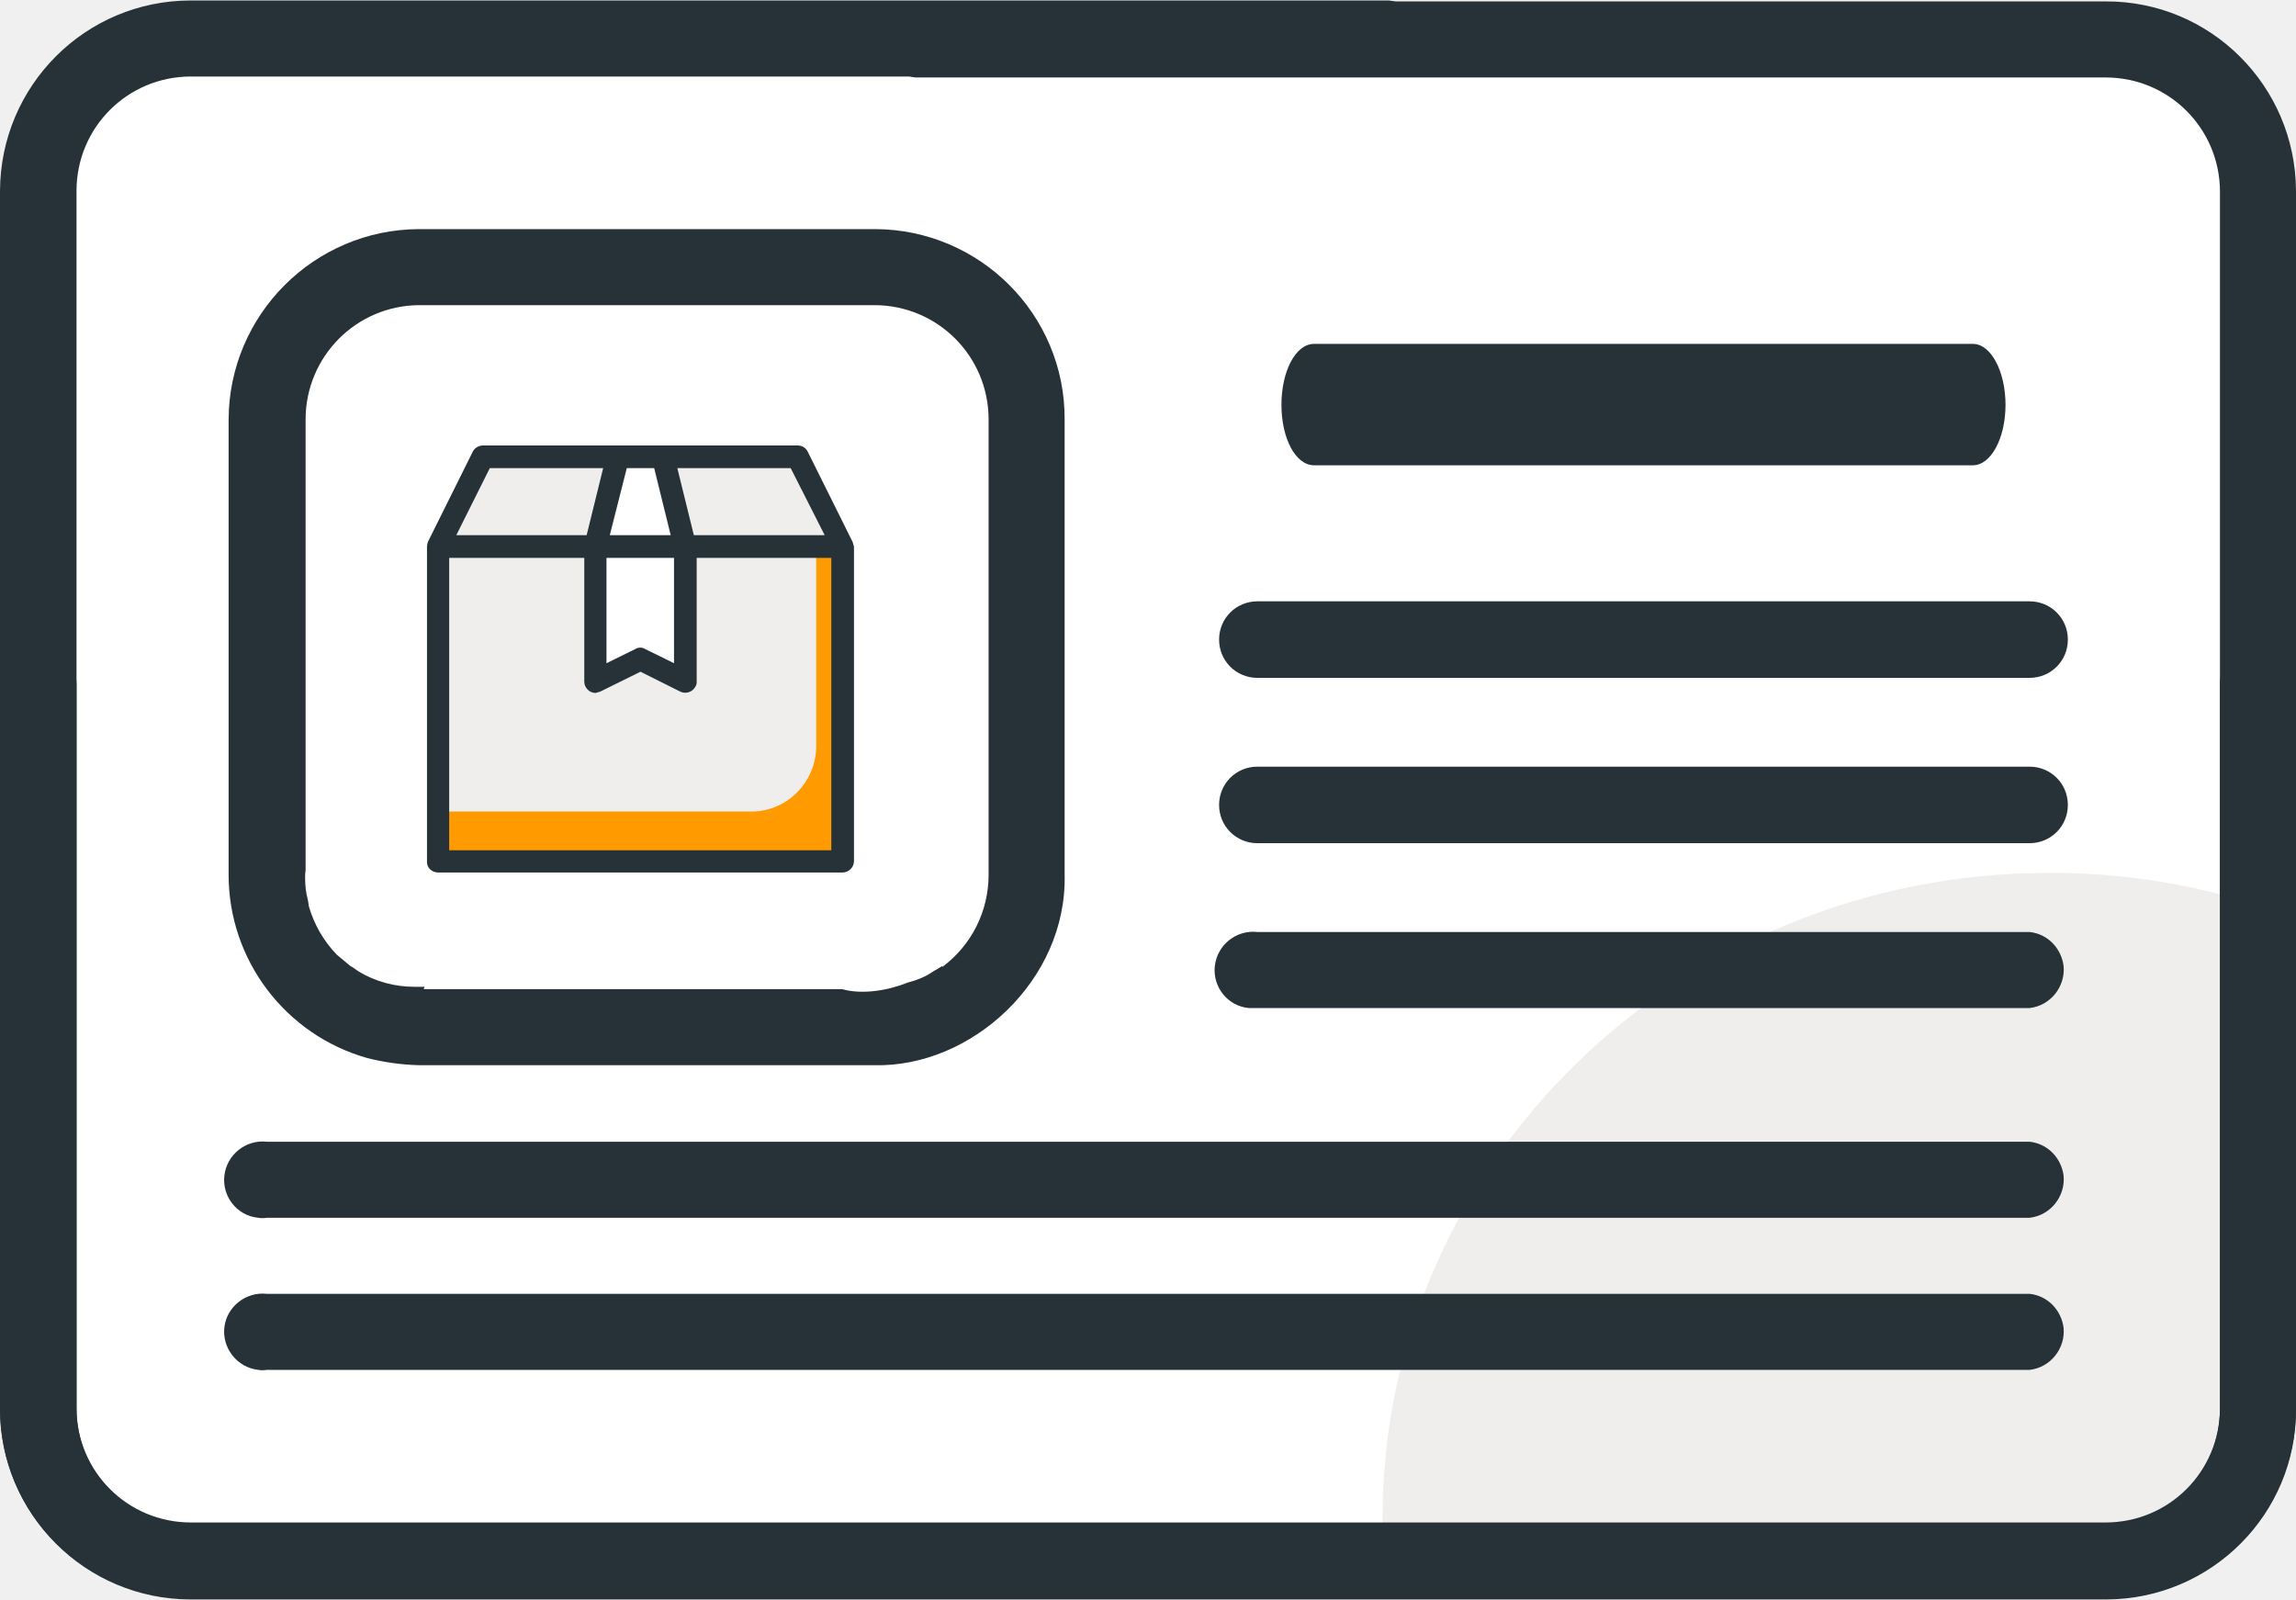
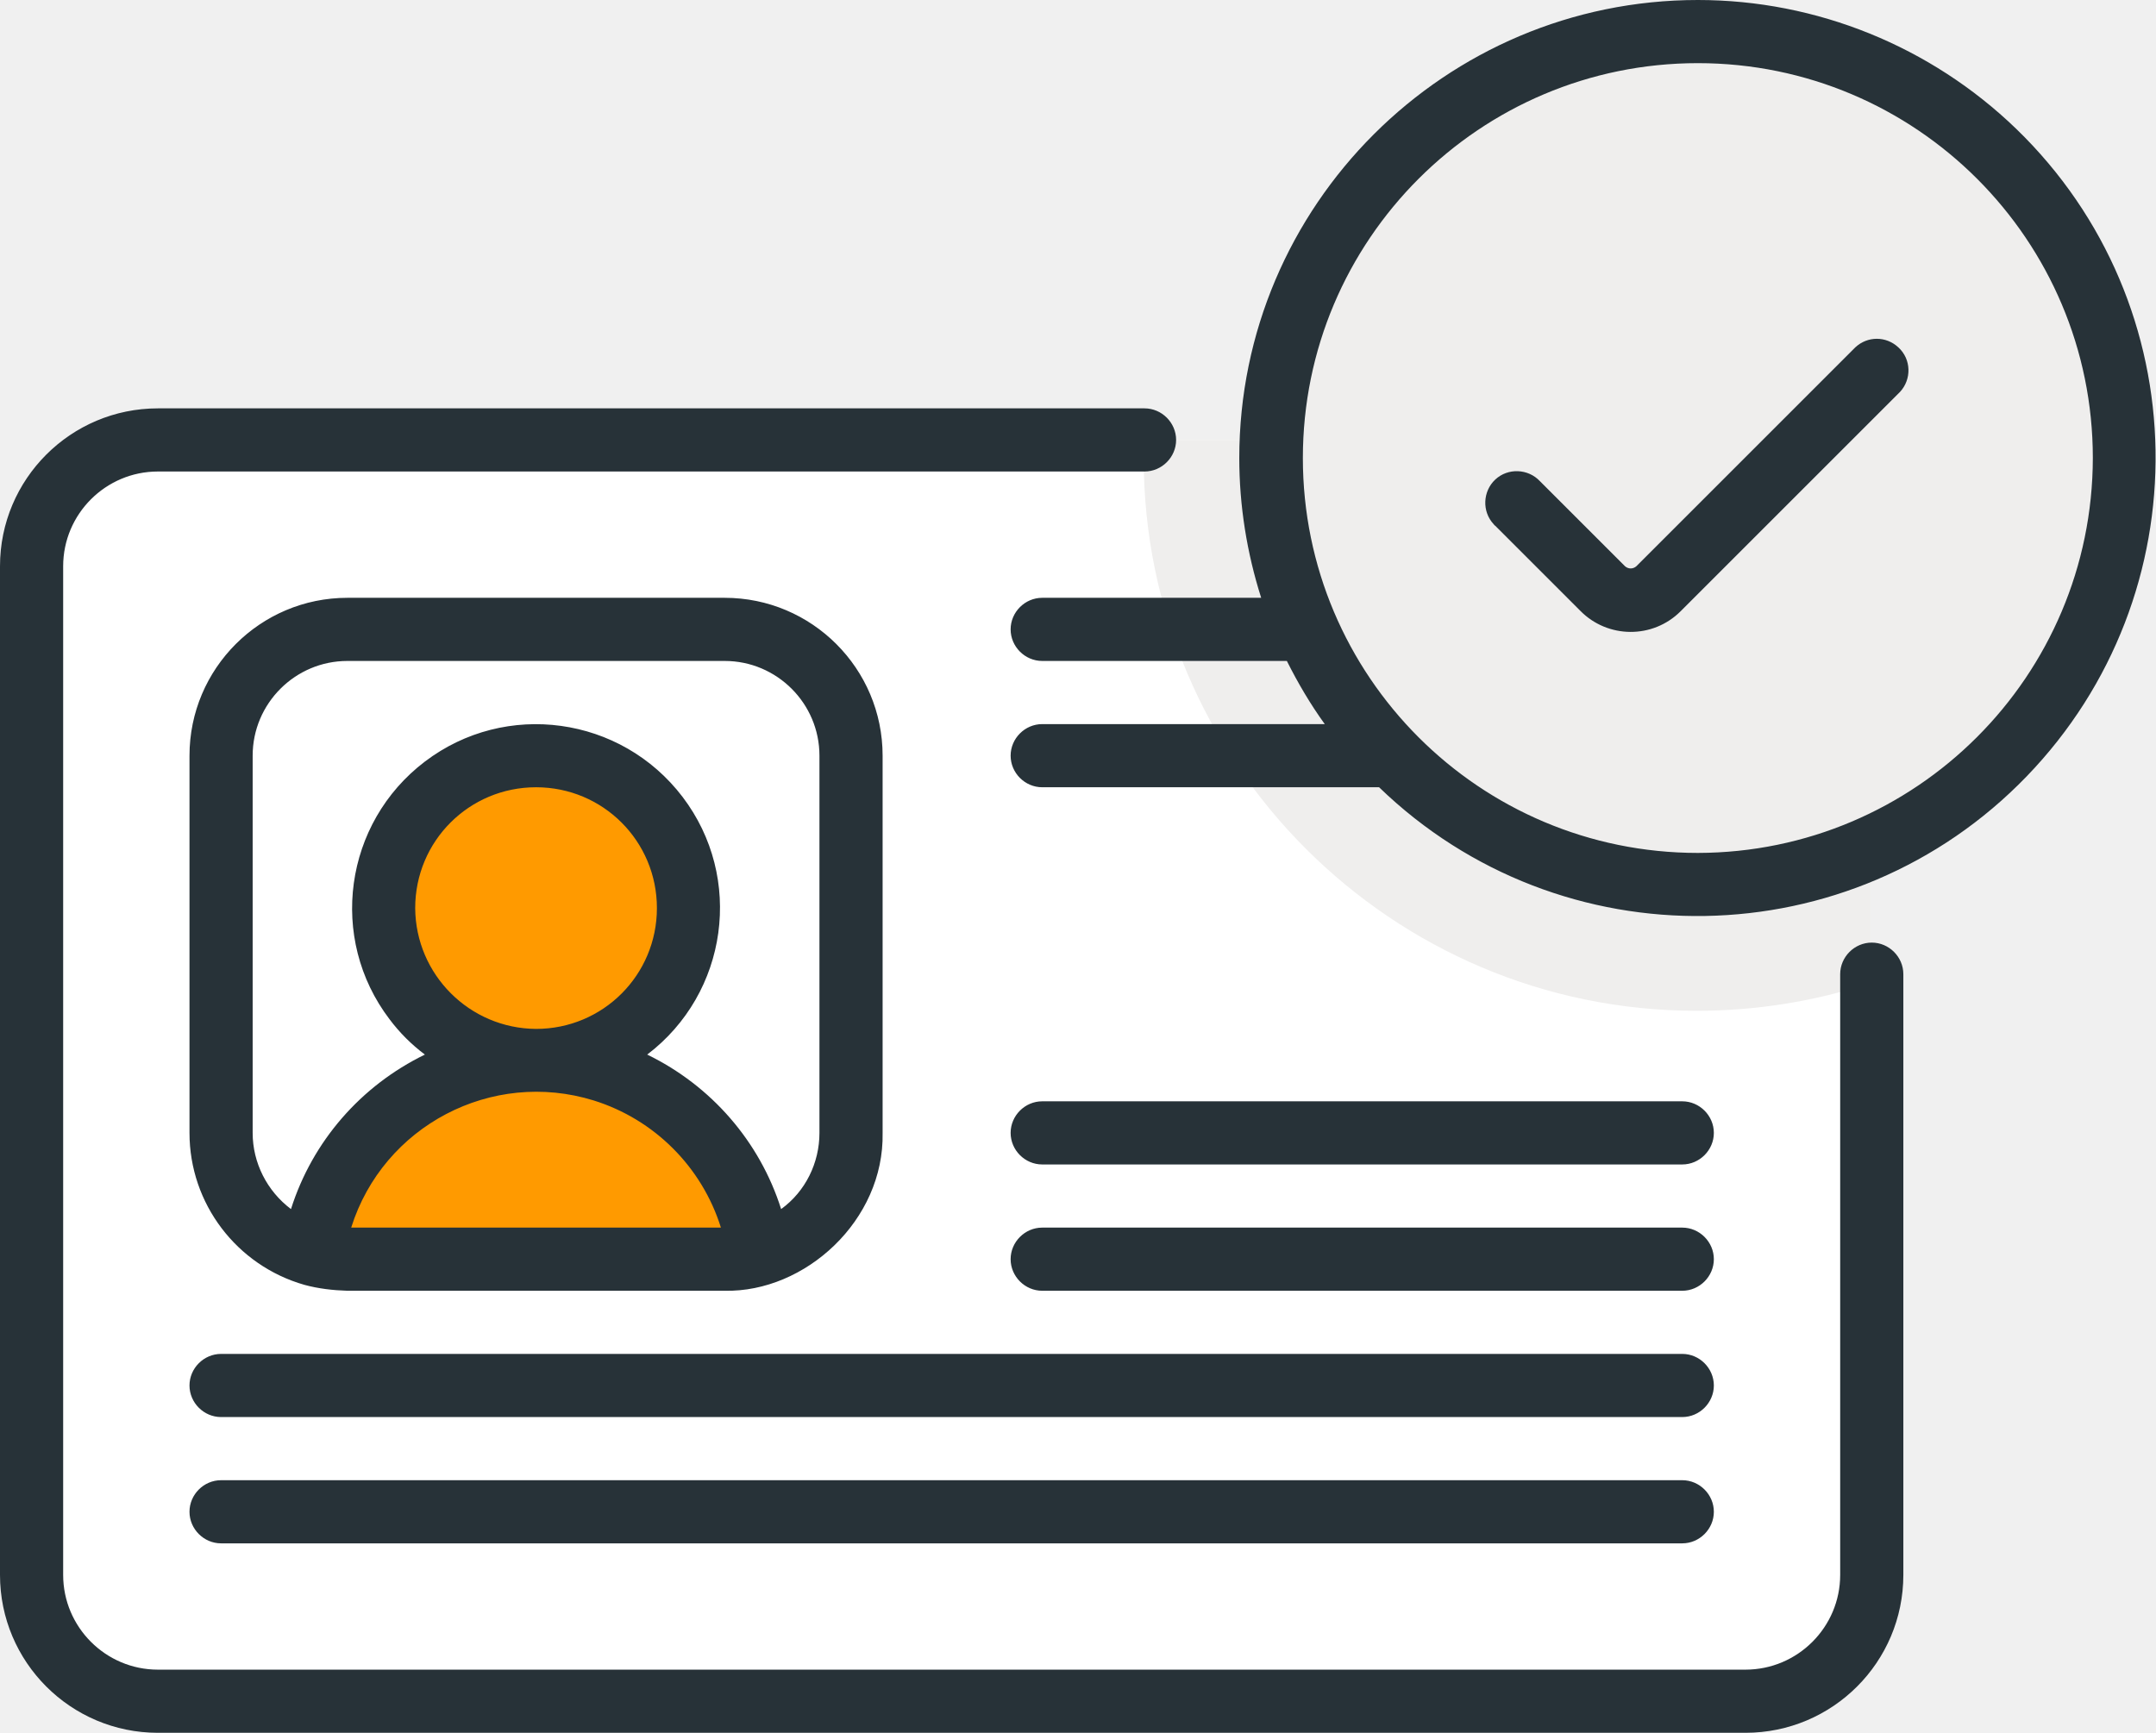
- <svg xmlns="http://www.w3.org/2000/svg" version="1.1" id="Layer_1" x="0px" y="0px" viewBox="0 0 486.1 338.6" style="enable-background:new 0 0 486.1 338.6;" xml:space="preserve">
+ <svg xmlns="http://www.w3.org/2000/svg" version="1.1" id="Layer_1" x="0px" y="0px" viewBox="0 0 512 411.6" style="enable-background:new 0 0 512 411.6;" xml:space="preserve">
  <style type="text/css">
	.st0{fill:#FFFFFF;}
- 	.st1{fill:#EFEEED;}
- 	.st2{fill:#273238;}
- 	.st3{fill:#FF9A00;}
+ 	.st1{fill:#FF9A00;}
+ 	.st2{fill:#EFEEED;}
+ 	.st3{fill:#273238;}
</style>
-   <g id="Layer_1-2">
-     <path class="st0" d="M477.7,40.4v257.7c0,17.8-14.4,32.2-32.2,32.3H40c-17.8-0.1-32.2-14.5-32.2-32.3l0,0V40.4   C7.8,22.6,22.2,8.2,40,8.2h405.5C463.3,8.2,477.7,22.6,477.7,40.4C477.7,40.4,477.7,40.4,477.7,40.4z" />
-     <path class="st0" d="M184.9,217.5H88.4c-17.8-0.1-32.2-14.5-32.2-32.3l0,0V88.8c0-17.8,14.4-32.2,32.2-32.2h96.5   c17.8,0,32.2,14.4,32.3,32.2v96.4C217.2,203,202.7,217.5,184.9,217.5z" />
-     <path class="st1" d="M477.9,294.7V191.6c-14.3-4.6-29.3-6.9-44.3-6.8c-77.7,0-140.9,61.3-140.9,136.6c0,1.5,0,3,0.1,4.5h152.9   C463.5,325.9,477.9,311.9,477.9,294.7L477.9,294.7z" />
-     <path class="st2" d="M429.7,273.9H56.5c-4.4-0.5-8.5,2.7-9,7.1c-0.5,4.4,2.7,8.5,7.2,9c0.6,0.1,1.2,0.1,1.8,0h373.2   c4.4-0.5,7.6-4.5,7.2-8.9C436.4,277.3,433.5,274.3,429.7,273.9z" />
-     <path class="st2" d="M429.7,241.7H56.5c-4.4-0.5-8.5,2.7-9,7.2c-0.5,4.4,2.7,8.5,7.2,8.9l0,0c0.6,0.1,1.2,0.1,1.8,0h373.2   c4.4-0.5,7.6-4.5,7.2-8.9C436.4,245.1,433.5,242.1,429.7,241.7z" />
-     <path class="st2" d="M478.1,136.6c-4.4-0.1-8,3.5-8.1,7.9c0,0,0,0,0,0l0,0v153.6c0,13.4-10.8,24.2-24.2,24.2h0H40.4   c-13.4,0-24.2-10.8-24.2-24.2l0,0l0,0V40.4C16.2,27,27,16.2,40.4,16.2h251.9c4.4,0.5,8.4-2.6,8.9-7c0-0.1,0-0.1,0-0.2   c0.5-4.4-2.7-8.4-7.1-8.9H40.4C18.1,0.1,0.1,18.1,0,40.4v257.7c-0.1,22.2,17.9,40.2,40.1,40.3c0.1,0,0.1,0,0.2,0h405.5   c22.2,0.1,40.2-17.9,40.3-40.1c0,0,0,0,0,0V144.6C486.1,140.2,482.5,136.6,478.1,136.6z" />
-     <path class="st2" d="M429.7,127.3H266.2c-4.5,0-8.1,3.6-8.1,8.1c0,4.5,3.6,8.1,8.1,8.1c0,0,0,0,0,0h163.5c4.5,0,8.1-3.6,8.1-8.1   C437.8,130.9,434.2,127.3,429.7,127.3C429.7,127.3,429.7,127.3,429.7,127.3z" />
-     <path class="st2" d="M417.7,72.8H278.2c-3.9,0-6.9,5.8-6.9,12.9s3,12.8,6.9,12.8h139.5c3.8,0,6.9-5.7,6.9-12.8   S421.5,72.8,417.7,72.8z" />
-     <path class="st2" d="M429.7,162.3H266.2c-4.5,0-8.1,3.6-8.1,8.1c0,4.5,3.6,8.1,8.1,8.1c0,0,0,0,0,0h163.5c4.5,0,8.1-3.6,8.1-8.1   C437.8,165.9,434.2,162.3,429.7,162.3C429.7,162.3,429.7,162.3,429.7,162.3z" />
-     <path class="st2" d="M429.7,197.3H266.2c-4.4-0.5-8.5,2.7-9,7.2c-0.5,4.4,2.7,8.5,7.2,8.9l0,0h165.3c4.4-0.5,7.6-4.5,7.2-8.9   C436.4,200.7,433.5,197.7,429.7,197.3z" />
-     <path class="st2" d="M185.1,48.5H88.7c-22.2,0.1-40.2,18.1-40.3,40.3v96.4c0,18,12,33.9,29.4,38.8c3.6,0.9,7.2,1.4,10.9,1.5h96.4   c20.5,0.5,40.8-17.9,40.3-40.3V88.8c0.1-22.2-17.9-40.2-40.1-40.3C185.2,48.5,185.2,48.5,185.1,48.5z M209.3,185.2   c0,7.7-3.6,14.9-9.8,19.5v-0.2l-2,1.2c-1.6,1.1-3.4,1.8-5.3,2.3c-4.2,1.7-9.7,2.6-13.9,1.4H89.7l0.2-0.5h-2.2   c-4.1,0-8.2-1.1-11.7-3.2l-1.6-1.1h-0.1l-1.8-1.5l-1.2-1c-2.8-2.9-4.8-6.4-5.9-10.2c-0.1-0.4-0.1-0.9-0.2-1.3   c-0.4-1.5-0.6-3-0.6-4.6v-0.2c0-0.5,0-1,0.1-1.5V88.8c0-13.3,10.7-24.1,24-24.2h96.4c13.4,0,24.2,10.8,24.2,24.2V185.2z" />
-   </g>
-   <g id="Layer_5">
-     <path class="st2" d="M8.1,136.7c4.5,0,8.1,3.6,8.1,8.1l0,0l0,0v153.5c0,13.4,10.8,24.2,24.2,24.2c0,0,0,0,0,0h405.4   c13.4,0,24.2-10.8,24.2-24.2v0l0,0V40.6c0-13.4-10.8-24.2-24.2-24.2l0,0h-252c-4.4-0.5-7.6-4.5-7.2-8.9c0.4-3.8,3.4-6.8,7.2-7.2   h252C468,0.2,486,18.2,486.1,40.4c0,0,0,0,0,0v257.9c0.1,22.2-17.9,40.2-40.1,40.3c-0.1,0-0.1,0-0.2,0H40.4   c-22.3,0-40.3-18-40.4-40.3V144.8C0.1,140.3,3.6,136.8,8.1,136.7z" />
-   </g>
-   <g id="Layer_2_1_">
-     <path class="st1" d="M91.2,117.7h34.5l4.9-19.7h-29.5L91.2,117.7z" />
-     <path class="st1" d="M179.9,117.7L170.1,98h-29.6l4.9,19.7L179.9,117.7z" />
-     <path class="st1" d="M94.7,111.1h78.4v61H94.7V111.1z" />
-     <path class="st0" d="M135.6,139.5l8.7,4.4v-26.2h-17.4v26.2L135.6,139.5z" />
-     <path class="st0" d="M144.3,117.7l-4.4-17.4h-8.7l-4.3,17.4H144.3z" />
-     <path class="st3" d="M172.8,116.9v41.2c-0.1,7.6-6.3,13.8-13.9,13.7c0,0,0,0,0,0h-65v9.2h83.5v-64.1H172.8z" />
-     <path class="st2" d="M180.5,114.7L171,95.6c-0.4-0.8-1.2-1.3-2.1-1.3h-66.6c-0.9,0-1.8,0.5-2.2,1.3l-9.5,19.1   c-0.1,0.3-0.2,0.7-0.2,1v66.6c-0.1,1.3,0.9,2.3,2.2,2.4c0,0,0,0,0,0h85.8c1.3,0,2.4-1.1,2.4-2.4v-66.6L180.5,114.7z M174.6,113.3   h-27.7l-3.5-14.2h24L174.6,113.3z M128.4,118.1h14.3v22.3l-6.1-3c-0.6-0.4-1.5-0.4-2.1,0l-6.1,3L128.4,118.1z M138.5,99.1l3.5,14.2   h-12.9l3.6-14.2H138.5z M103.7,99.1h24l-3.5,14.2H96.6L103.7,99.1z M176,180H95.1v-61.9h28.6v26.2c0,1.3,1.1,2.4,2.4,2.4l1-0.3   l8.5-4.2l8.4,4.2c1.2,0.6,2.6,0.1,3.2-1l0,0c0.2-0.3,0.3-0.6,0.3-1v-26.3H176V180z" />
-   </g>
+   <path class="st0" d="M444.2,134.5v239.6c0,16.6-13.4,30-30,30l0,0h-377c-16.6,0-30-13.4-30-30l0,0V134.5c0-16.6,13.4-30,30-30h377  C430.8,104.5,444.2,117.9,444.2,134.5z" />
+   <path class="st0" d="M171.9,299.1H82.2c-16.6,0-30-13.4-30-30l0,0v-89.6c0-16.6,13.4-30,30-30h89.7c16.6,0,30,13.4,30,30v89.6  C201.9,285.7,188.5,299.1,171.9,299.1L171.9,299.1z" />
+   <circle class="st1" cx="127.1" cy="215.7" r="36.2" />
+   <path class="st1" d="M82.2,299.1h89.7c2.8,0,5.5-0.4,8.2-1.1c-4.2-29.3-31.4-49.6-60.7-45.4C95.9,256,77.4,274.5,74,298  C76.7,298.7,79.4,299.1,82.2,299.1z" />
+   <path class="st2" d="M444.2,134.5v99c-13.3,4.4-27.3,6.6-41.3,6.6c-72.4,0-131.3-58.9-131.3-131.3c0-1.4,0-2.9,0.1-4.3h142.5  C430.8,104.5,444.2,117.9,444.2,134.5L444.2,134.5z" />
+   <circle class="st2" cx="402.9" cy="108.8" r="101.3" />
+   <path class="st3" d="M399.5,351.6h-347c-4.1,0-7.5,3.4-7.5,7.5s3.4,7.5,7.5,7.5h347c4.1,0,7.5-3.4,7.5-7.5S403.6,351.6,399.5,351.6z   M399.5,321.6h-347c-4.1,0-7.5,3.4-7.5,7.5s3.4,7.5,7.5,7.5h347c4.1,0,7.5-3.4,7.5-7.5S403.6,321.6,399.5,321.6z M444.5,223.9  c-4.1,0-7.5,3.4-7.5,7.5v142.7c0,12.4-10.1,22.5-22.5,22.5l0,0h-377c-12.4,0-22.5-10.1-22.5-22.5l0,0V134.5  c0-12.4,10.1-22.5,22.5-22.5h234.3c4.1,0,7.5-3.4,7.5-7.5s-3.4-7.5-7.5-7.5H37.5C16.8,97,0,113.8,0,134.5l0,0v239.6  c0,20.7,16.8,37.5,37.5,37.5l0,0h377c20.7,0,37.5-16.8,37.5-37.5l0,0V231.4C452,227.3,448.6,223.9,444.5,223.9L444.5,223.9z   M403.2,0c-60,0-108.9,48.8-108.9,108.8c0,11.3,1.8,22.5,5.2,33.2h-52c-4.1,0-7.5,3.4-7.5,7.5s3.4,7.5,7.5,7.5h58.1  c2.6,5.2,5.6,10.3,9,15h-67.1c-4.1,0-7.5,3.4-7.5,7.5s3.4,7.5,7.5,7.5h80c43.2,41.8,112.1,40.6,153.8-2.6S522,72.4,478.8,30.6  C458.5,11,431.4,0,403.2,0z M403.2,202.6c-51.8,0-93.8-42-93.8-93.8s42-93.8,93.8-93.8S497,57,497,108.8v0  C496.9,160.6,455,202.5,403.2,202.6z M72.3,305.2c3.3,0.9,6.8,1.3,10.2,1.4h89.6c19.1,0.4,37.9-16.7,37.5-37.5v-89.6  c0-20.7-16.8-37.5-37.5-37.5H82.5C61.8,142,45,158.8,45,179.5v89.6C45,285.9,56.2,300.6,72.3,305.2z M83.4,291.6  c7.6-24.2,33.4-37.7,57.6-30.2c14.4,4.5,25.7,15.8,30.2,30.2H83.4z M98.6,215.7c0-15.9,12.8-28.7,28.7-28.7  c15.9,0,28.7,12.8,28.7,28.7c0,15.9-12.8,28.7-28.7,28.7C111.5,244.3,98.7,231.5,98.6,215.7z M60,179.5c0-12.4,10.1-22.5,22.5-22.5  h89.6c12.4,0,22.5,10.1,22.5,22.5v89.6c0,7.1-3.3,13.9-9.1,18.1c-5.1-16.1-16.6-29.3-31.8-36.7c19.2-14.6,23-42,8.4-61.2  s-42-23-61.2-8.4s-23,42-8.4,61.2c2.4,3.2,5.2,6,8.4,8.4c-15.2,7.4-26.7,20.6-31.8,36.7c-5.7-4.3-9.1-11-9.1-18.1V179.5z   M440.6,82.5l-52,52c-0.8,0.7-1.9,0.7-2.7,0l-20.2-20.2c-2.8-3-7.6-3.2-10.6-0.4s-3.2,7.6-0.4,10.6c0.1,0.1,0.2,0.3,0.4,0.4  l20.2,20.2c6.5,6.6,17.2,6.7,23.8,0.1c0,0,0.1-0.1,0.1-0.1l52-52c2.8-3,2.7-7.8-0.4-10.6C447.9,79.8,443.5,79.8,440.6,82.5  L440.6,82.5z M399.5,261.6h-152c-4.1,0-7.5,3.4-7.5,7.5s3.4,7.5,7.5,7.5h152c4.1,0,7.5-3.4,7.5-7.5S403.6,261.6,399.5,261.6z   M399.5,291.6h-152c-4.1,0-7.5,3.4-7.5,7.5s3.4,7.5,7.5,7.5h152c4.1,0,7.5-3.4,7.5-7.5S403.6,291.6,399.5,291.6z" />
</svg>
